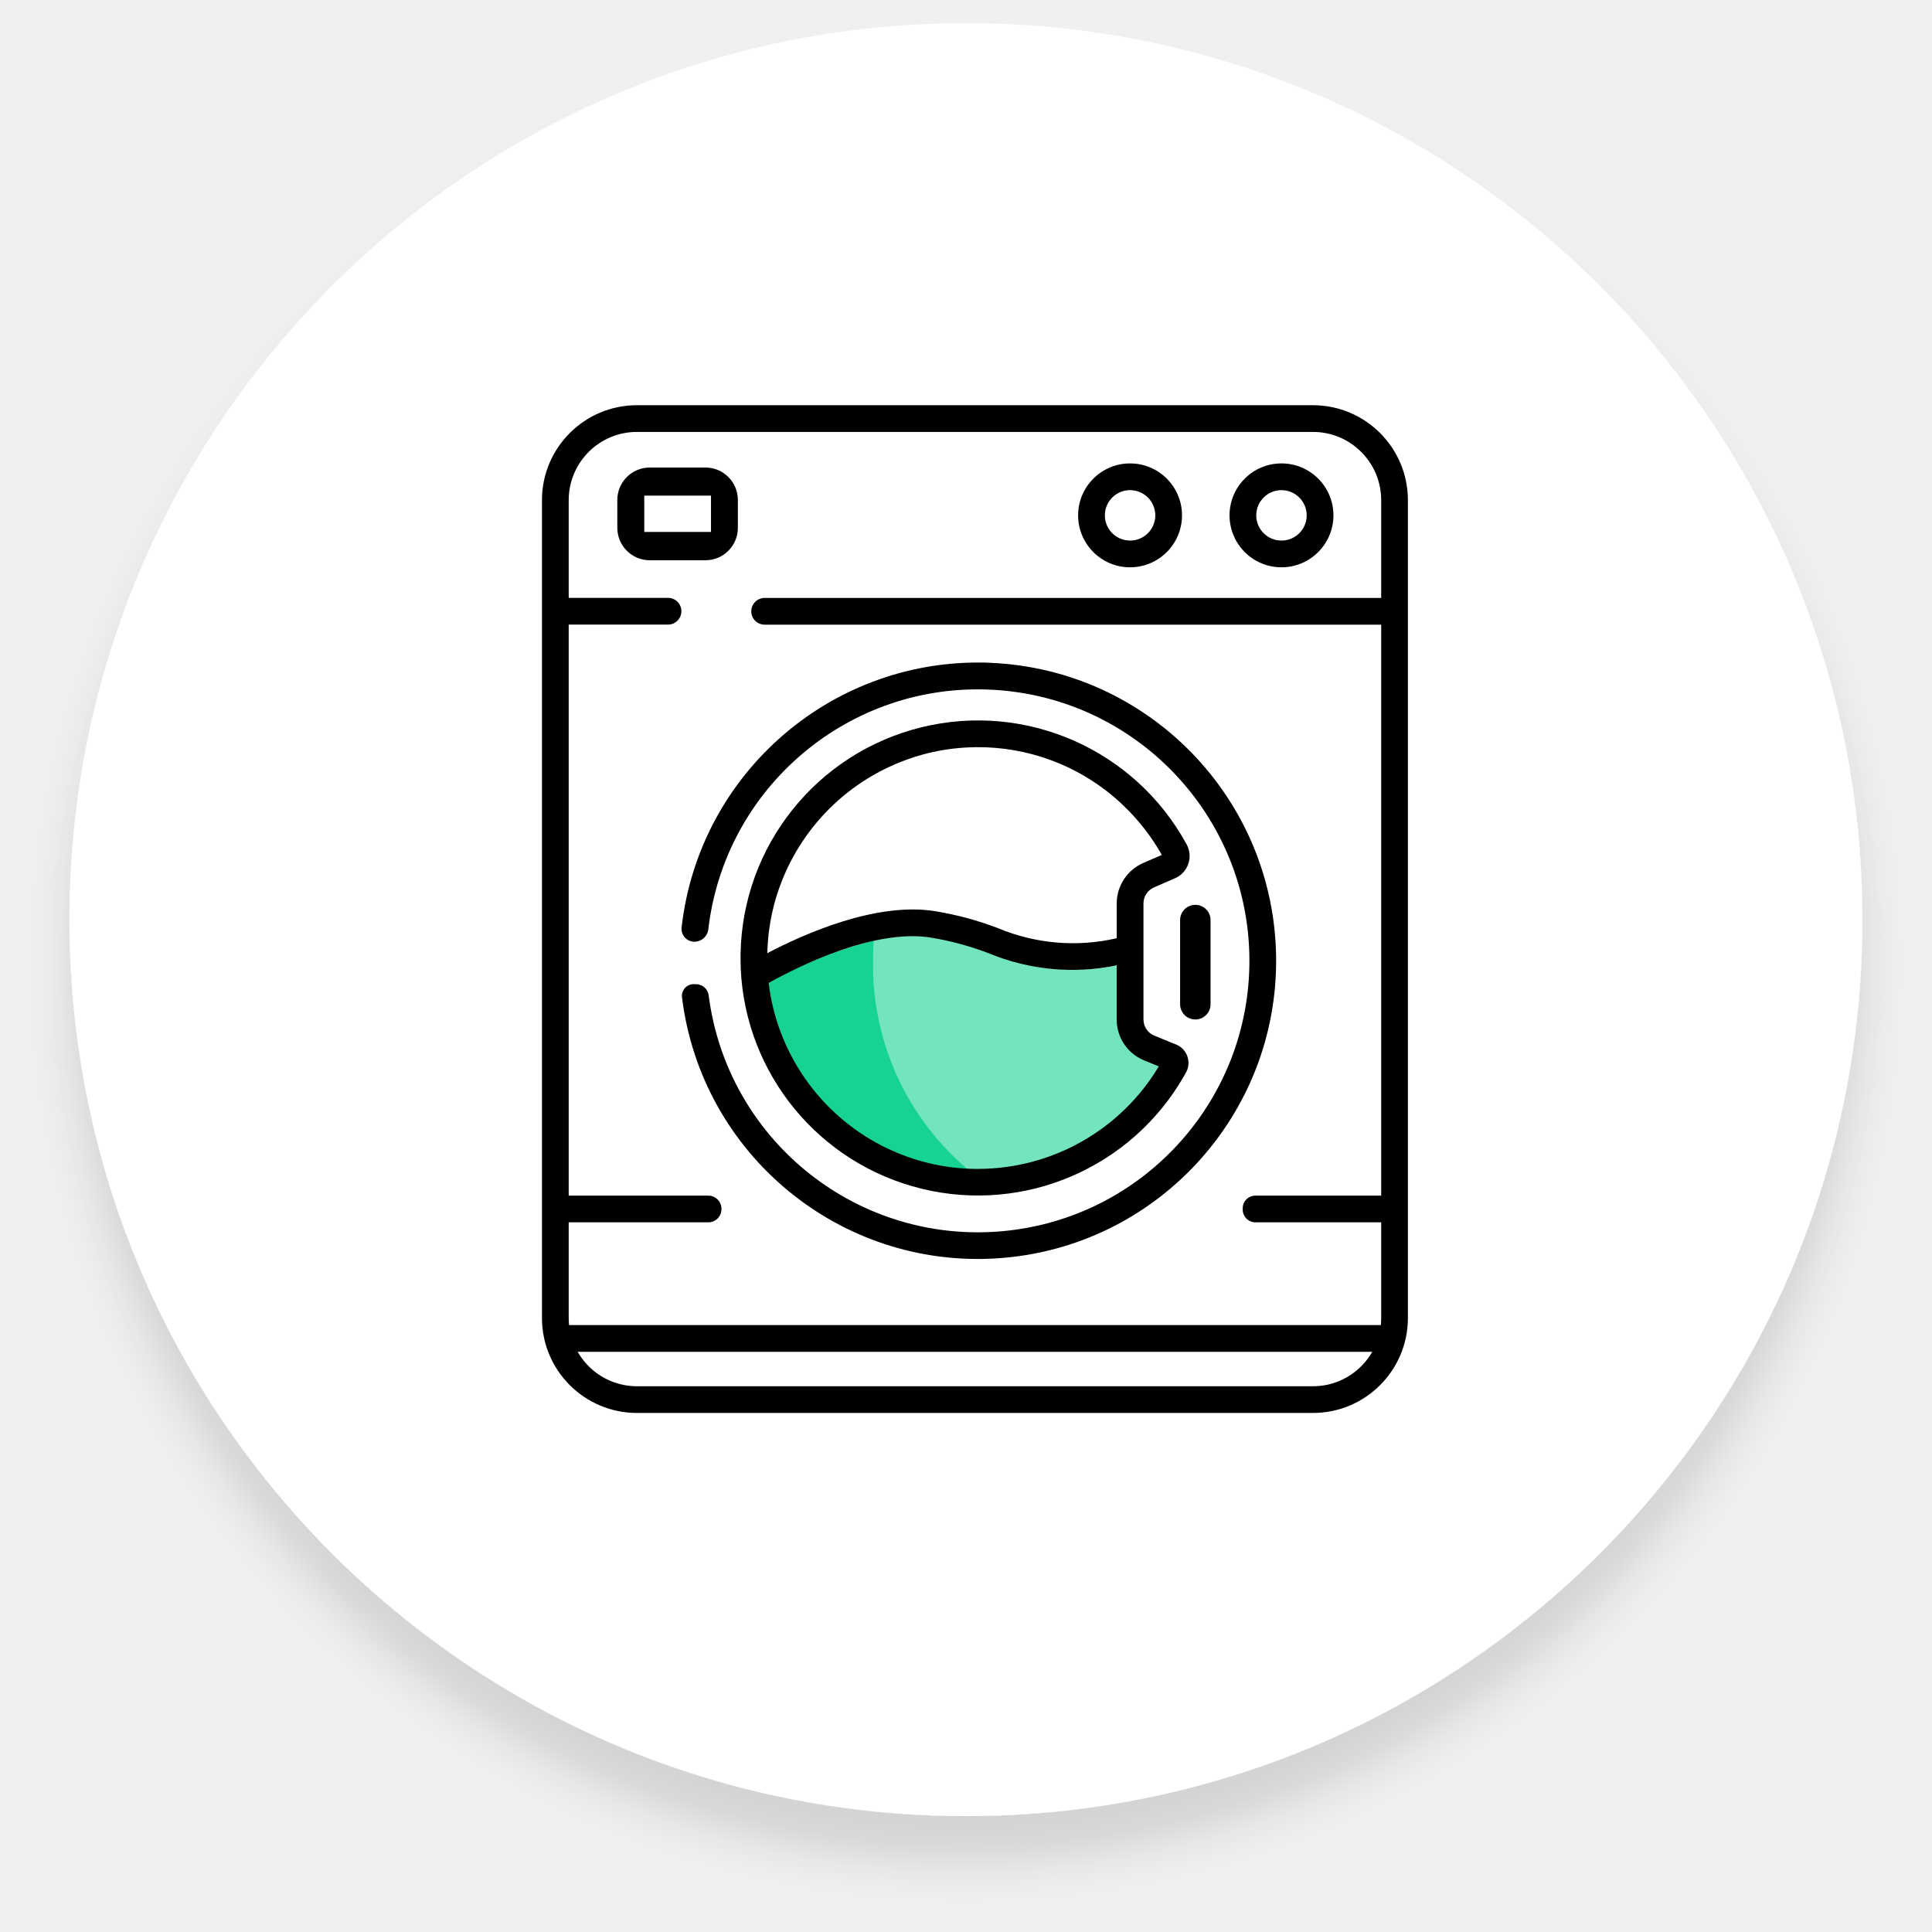
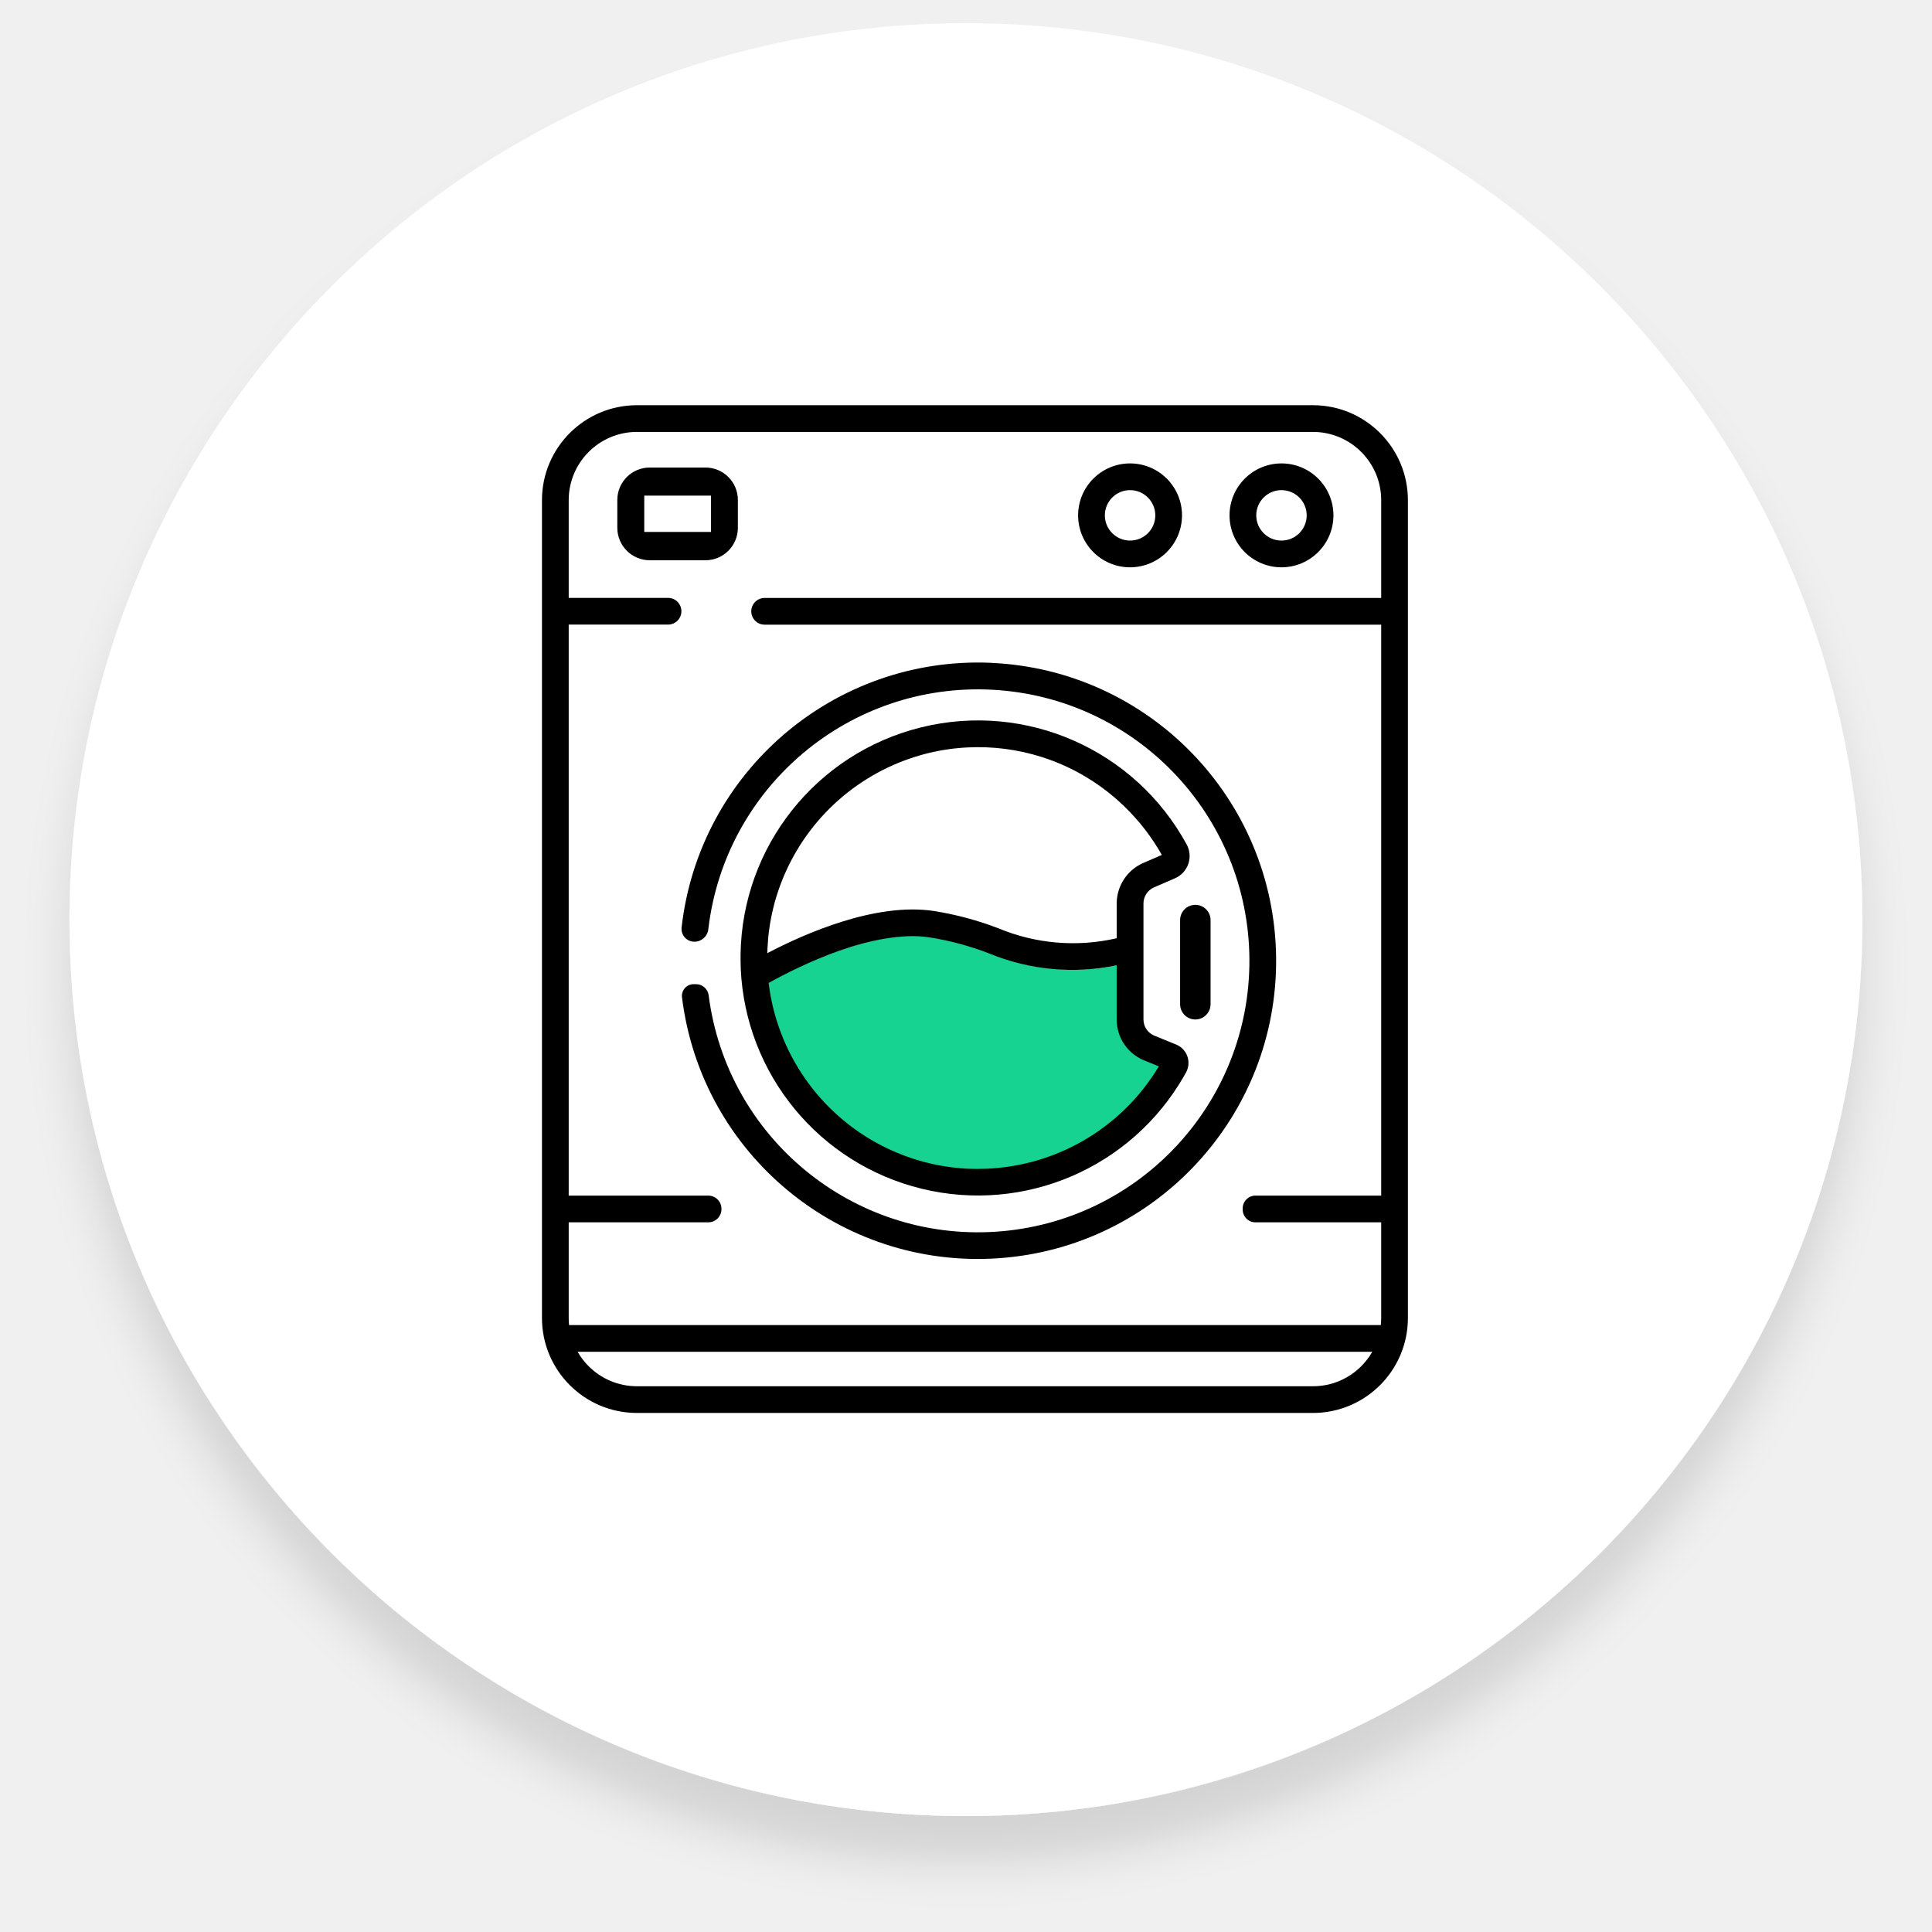
<svg xmlns="http://www.w3.org/2000/svg" width="125" height="125" viewBox="0 0 125 125">
  <defs>
    <filter id="Ellipse_48" x="0" y="0" width="125" height="125" filterUnits="userSpaceOnUse">
      <feOffset dy="3" input="SourceAlpha" />
      <feGaussianBlur stdDeviation="1.5" result="blur" />
      <feFlood flood-opacity="0.122" />
      <feComposite operator="in" in2="blur" />
      <feComposite in="SourceGraphic" />
    </filter>
  </defs>
  <g id="Group_199" data-name="Group 199" transform="translate(4.596 1.469)">
    <g transform="matrix(1, 0, 0, 1, -4.6, -1.47)" filter="url(#Ellipse_48)">
      <circle id="Ellipse_48-2" data-name="Ellipse 48" cx="58" cy="58" r="58" transform="translate(4.5 1.5)" fill="#fff" />
    </g>
    <g id="Group_196" data-name="Group 196" transform="translate(30.469 24.747)">
      <g id="Group_139" data-name="Group 139" transform="translate(9.025 16.649)">
-         <path id="Path_399" data-name="Path 399" d="M845.836,3578.58v-3.523a14.233,14.233,0,0,1-8.273-.764,18.848,18.848,0,0,0-3.886-1.05,10.216,10.216,0,0,0-3.651.22,27.17,27.17,0,0,0-6.834,2.74,13.714,13.714,0,0,0,25.385,5.429l-.95-.387A2.881,2.881,0,0,1,845.836,3578.58Z" transform="translate(-817.589 -3555.475)" fill="#16d391" opacity="0.6" />
+         <path id="Path_399" data-name="Path 399" d="M845.836,3578.58v-3.523a14.233,14.233,0,0,1-8.273-.764,18.848,18.848,0,0,0-3.886-1.05,10.216,10.216,0,0,0-3.651.22,27.17,27.17,0,0,0-6.834,2.74,13.714,13.714,0,0,0,25.385,5.429l-.95-.387A2.881,2.881,0,0,1,845.836,3578.58Z" transform="translate(-817.589 -3555.475)" fill="#16d391" />
        <path id="Path_402" data-name="Path 402" d="M786.428,3584.315l-.519-.821a14.886,14.886,0,0,0,14.833,13.663c.4,0,.8-.022,1.2-.054a17.281,17.281,0,0,1-7.81-14.834c0-.411.013-.819.039-1.221A28.583,28.583,0,0,0,786.428,3584.315Z" transform="translate(-781.734 -3563.058)" fill="#16d391" />
        <path id="Path_403" data-name="Path 403" d="M804.927,3230.326l-.331-.133-1.087-.445a1.138,1.138,0,0,1-.63-.64.725.725,0,0,1-.027-.079,1.146,1.146,0,0,1-.049-.334v-7.5a1.135,1.135,0,0,1,.684-1.041l1.257-.546.1-.044a1.567,1.567,0,0,0,.753-2.191l-.01-.015a15.366,15.366,0,0,0-28.852,7.126c0,.3,0,.6.012.9a.21.21,0,0,0,0,.04,15.363,15.363,0,0,0,28.664,6.963c.05-.084.1-.171.146-.257A1.285,1.285,0,0,0,804.927,3230.326Zm-26.449-6.255c.008-.155.017-.31.032-.466,0-.091.015-.18.024-.272s.017-.17.027-.254.02-.158.032-.237q.026-.2.059-.394c.018-.1.035-.2.055-.3s.039-.21.064-.314.045-.207.072-.309.049-.2.076-.306c.052-.206.112-.405.178-.605a13.681,13.681,0,0,1,8.265-8.679c.1-.04.195-.074.3-.106q.3-.108.6-.193c.1-.033.2-.063.3-.087s.19-.052.284-.074q.174-.041.348-.079c.1-.023.2-.045.294-.062s.173-.035.261-.049c.148-.025.3-.05.45-.07.079-.012.16-.022.239-.031.027,0,.052-.007.079-.011.178-.019.356-.036.534-.051.119-.01.24-.017.358-.022a13.606,13.606,0,0,1,4.807.617c.146.045.289.094.432.146a13.128,13.128,0,0,1,1.653.712c.264.135.524.281.78.434a13.564,13.564,0,0,1,1.808,1.292c.227.193.447.39.659.6a13.665,13.665,0,0,1,2.443,3.154l-1.193.516a2.868,2.868,0,0,0-1.727,2.629v2.244a12.539,12.539,0,0,1-7.642-.637,20.6,20.6,0,0,0-4.192-1.126c-3.759-.563-8.326,1.448-10.772,2.731,0,.1,0,.208,0,.314,0-.1,0-.208,0-.312S778.473,3224.188,778.478,3224.071Zm13.624,14.3a13.562,13.562,0,0,1-5.609-1.207c-.2-.089-.4-.186-.6-.287a13.678,13.678,0,0,1-7.341-10.54c1.974-1.1,6.79-3.489,10.429-2.944a18.95,18.95,0,0,1,3.863,1.045,14.127,14.127,0,0,0,8.225.761v3.5a2.883,2.883,0,0,0,.375,1.421,3.2,3.2,0,0,0,.368.508,2.926,2.926,0,0,0,1.04.723l.944.385A13.641,13.641,0,0,1,792.1,3238.368Z" transform="translate(-772.911 -3205.606)" />
        <rect id="Rectangle_226" data-name="Rectangle 226" width="1.97" height="7.417" rx="0.985" transform="translate(32.263 15.678)" />
        <path id="Path_404" data-name="Path 404" d="M696.913,3111.394a19.317,19.317,0,0,0-20,17.129.831.831,0,0,0,.828.918h0a.906.906,0,0,0,.9-.8,17.564,17.564,0,1,1,.024,4.269.829.829,0,0,0-.824-.723h-.147a.76.76,0,0,0-.755.85,19.293,19.293,0,1,0,19.976-21.639Z" transform="translate(-676.904 -3111.377)" />
      </g>
      <path id="Path_405" data-name="Path 405" d="M471.642,4013.578h-9.156a.852.852,0,0,1-.839-.865h0a.851.851,0,0,1,.839-.864h9.156a.851.851,0,0,1,.839.864h0A.852.852,0,0,1,471.642,4013.578Z" transform="translate(-460.868 -3960.709)" />
      <path id="Path_406" data-name="Path 406" d="M1633.931,4013.578h-8.17a.828.828,0,0,1-.785-.865h0a.827.827,0,0,1,.785-.864h8.17a.826.826,0,0,1,.783.864h0A.827.827,0,0,1,1633.931,4013.578Z" transform="translate(-1579.638 -3960.709)" />
      <rect id="Rectangle_227" data-name="Rectangle 227" width="41.62" height="1.729" rx="0.864" transform="translate(13.542 12.471)" />
      <rect id="Rectangle_228" data-name="Rectangle 228" width="53.926" height="1.729" transform="translate(1.236 59.516)" />
      <path id="Path_407" data-name="Path 407" d="M491.182,2741.923H447.435a6.146,6.146,0,0,1-6.14-6.139v-52.923a6.146,6.146,0,0,1,6.14-6.139h43.747a6.146,6.146,0,0,1,6.139,6.139v52.923A6.146,6.146,0,0,1,491.182,2741.923Zm-43.747-63.473a4.416,4.416,0,0,0-4.41,4.411v52.923a4.416,4.416,0,0,0,4.41,4.411h43.747a4.416,4.416,0,0,0,4.411-4.411v-52.923a4.416,4.416,0,0,0-4.411-4.411Z" transform="translate(-441.295 -2676.721)" />
      <g id="Group_140" data-name="Group 140" transform="translate(0.856 12.471)">
        <path id="Path_408" data-name="Path 408" d="M470.967,3002.3h-7.33v1.729h7.33a.865.865,0,0,0,0-1.729Z" transform="translate(-463.637 -3002.305)" />
      </g>
      <g id="Group_141" data-name="Group 141" transform="translate(4.883 4.033)">
        <path id="Path_409" data-name="Path 409" d="M574.481,2782.03h-3.6a2.1,2.1,0,0,0-2.1,2.1v1.8a2.1,2.1,0,0,0,2.1,2.1h3.6a2.1,2.1,0,0,0,2.1-2.1v-1.8A2.1,2.1,0,0,0,574.481,2782.03Zm.361,4.169h-4.317v-2.35h4.317Z" transform="translate(-568.789 -2782.03)" />
      </g>
      <path id="Path_410" data-name="Path 410" d="M1350.282,2781.771a3.361,3.361,0,1,1,3.361-3.361A3.365,3.365,0,0,1,1350.282,2781.771Zm0-4.994a1.632,1.632,0,1,0,1.633,1.632A1.634,1.634,0,0,0,1350.282,2776.778Z" transform="translate(-1312.232 -2771.282)" />
      <path id="Path_411" data-name="Path 411" d="M1606.061,2781.771a3.361,3.361,0,1,1,3.362-3.361A3.365,3.365,0,0,1,1606.061,2781.771Zm0-4.994a1.632,1.632,0,1,0,1.632,1.632A1.634,1.634,0,0,0,1606.061,2776.778Z" transform="translate(-1558.215 -2771.282)" />
    </g>
  </g>
</svg>
